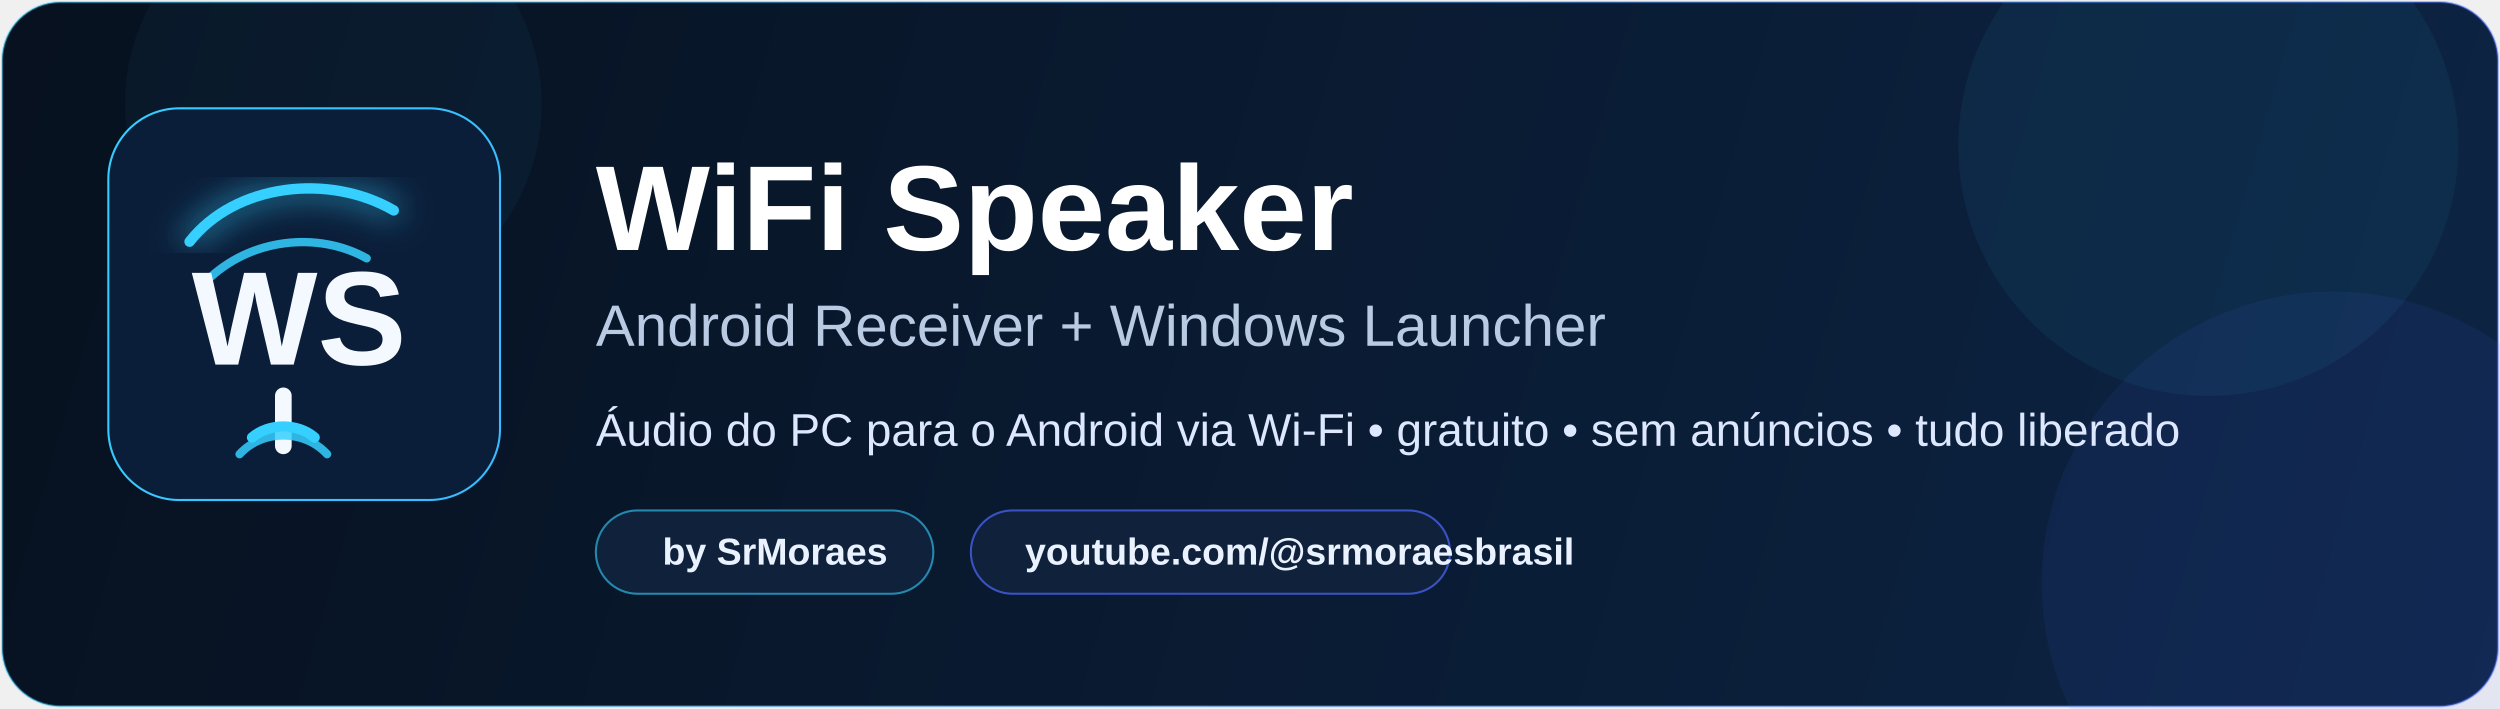
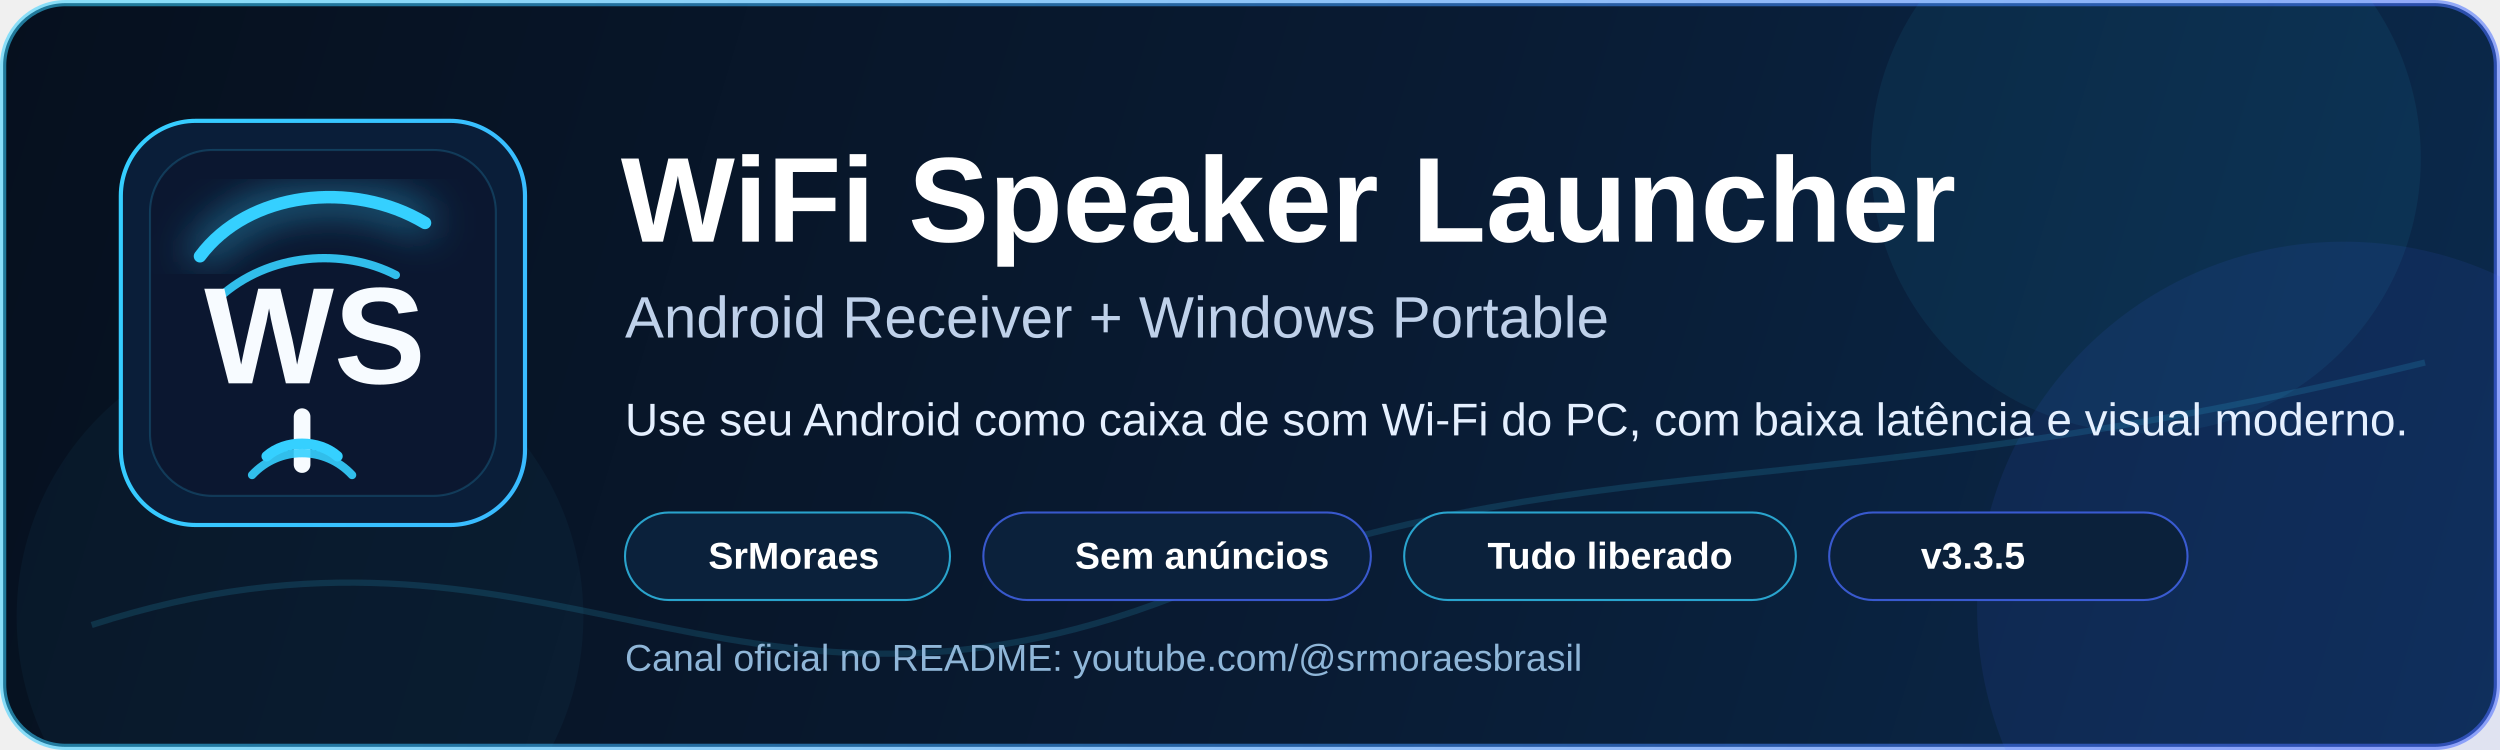
- <svg xmlns="http://www.w3.org/2000/svg" width="1200" height="340" viewBox="0 0 1200 340" fill="none">
+ <svg xmlns="http://www.w3.org/2000/svg" width="1200" height="360" viewBox="0 0 1200 360" fill="none">
  <defs>
-     <linearGradient id="bg" x1="0" y1="0" x2="1200" y2="340" gradientUnits="userSpaceOnUse">
-       <stop stop-color="#07111F" />
-       <stop offset="1" stop-color="#0C2444" />
+     <linearGradient id="bg" x1="0" y1="0" x2="1200" y2="360" gradientUnits="userSpaceOnUse">
+       <stop stop-color="#06101E" />
+       <stop offset="0.55" stop-color="#091B33" />
+       <stop offset="1" stop-color="#0A2A4D" />
    </linearGradient>
-     <linearGradient id="cyanBlue" x1="40" y1="40" x2="1160" y2="300" gradientUnits="userSpaceOnUse">
+     <linearGradient id="stroke" x1="44" y1="52" x2="1146" y2="308" gradientUnits="userSpaceOnUse">
      <stop stop-color="#35D0FF" />
-       <stop offset="1" stop-color="#4D68FF" />
+       <stop offset="1" stop-color="#486CFF" />
    </linearGradient>
-     <filter id="glow" x="-20%" y="-20%" width="140%" height="140%">
-       <feGaussianBlur stdDeviation="8" result="blur" />
+     <linearGradient id="btn" x1="0" y1="0" x2="210" y2="0" gradientUnits="userSpaceOnUse">
+       <stop stop-color="#35D0FF" />
+       <stop offset="1" stop-color="#486CFF" />
+     </linearGradient>
+     <filter id="glow" x="-30%" y="-30%" width="160%" height="160%">
+       <feGaussianBlur stdDeviation="10" result="blur" />
      <feMerge>
        <feMergeNode in="blur" />
        <feMergeNode in="SourceGraphic" />
      </feMerge>
    </filter>
  </defs>
-   <rect x="1" y="1" width="1198" height="338" rx="28" fill="url(#bg)" stroke="url(#cyanBlue)" stroke-opacity="0.45" />
-   <circle cx="1060" cy="70" r="120" fill="#35D0FF" fill-opacity="0.06" />
-   <circle cx="1120" cy="280" r="140" fill="#4D68FF" fill-opacity="0.08" />
-   <circle cx="160" cy="50" r="100" fill="#35D0FF" fill-opacity="0.04" />
-   <rect x="52" y="52" width="188" height="188" rx="34" fill="#0B1E39" stroke="url(#cyanBlue)" />
-   <path d="M91 116C113 88 158 83 189 101" stroke="#35D0FF" stroke-width="5" stroke-linecap="round" filter="url(#glow)" />
-   <path d="M99 135C120 114 153 111 176 124" stroke="#35D0FF" stroke-width="4" stroke-linecap="round" opacity="0.85" />
-   <text x="92" y="175" fill="#F4F8FF" font-size="64" font-family="Arial, Helvetica, sans-serif" font-weight="700">WS</text>
-   <path d="M136 190V214" stroke="#F4F8FF" stroke-width="8" stroke-linecap="round" />
-   <path d="M121 210C129 203 143 203 151 210" stroke="#35D0FF" stroke-width="5" stroke-linecap="round" />
-   <path d="M115 218C126 206 146 206 157 218" stroke="#35D0FF" stroke-width="4" stroke-linecap="round" opacity="0.85" />
-   <text x="286" y="120" fill="#FFFFFF" font-size="58" font-family="Arial, Helvetica, sans-serif" font-weight="700">WiFi Speaker</text>
-   <text x="286" y="166" fill="#B9CAE3" font-size="28" font-family="Arial, Helvetica, sans-serif">Android Receiver + Windows Launcher</text>
-   <text x="286" y="214" fill="#DDE8FF" font-size="22" font-family="Arial, Helvetica, sans-serif">Áudio do PC para o Android via Wi‑Fi • gratuito • sem anúncios • tudo liberado</text>
-   <rect x="286" y="245" width="162" height="40" rx="20" fill="#0F213B" stroke="#35D0FF" stroke-opacity="0.6" />
-   <text x="318" y="271" fill="#EAF2FF" font-size="18" font-family="Arial, Helvetica, sans-serif" font-weight="700">by SrMoraes</text>
-   <rect x="466" y="245" width="230" height="40" rx="20" fill="#0F213B" stroke="#4D68FF" stroke-opacity="0.7" />
-   <text x="492" y="271" fill="#EAF2FF" font-size="18" font-family="Arial, Helvetica, sans-serif" font-weight="700">youtube.com/@srmoraesbrasil</text>
+   <rect x="1.5" y="1.5" width="1197" height="357" rx="30" fill="url(#bg)" stroke="url(#stroke)" stroke-opacity="0.55" stroke-width="3" />
+   <circle cx="1030" cy="76" r="132" fill="#35D0FF" fill-opacity="0.065" />
+   <circle cx="1125" cy="292" r="176" fill="#486CFF" fill-opacity="0.09" />
+   <circle cx="144" cy="296" r="136" fill="#35D0FF" fill-opacity="0.04" />
+   <path d="M44 300C260 230 350 370 565 286C760 210 870 246 1164 174" stroke="#35D0FF" stroke-opacity="0.14" stroke-width="3" />
+   <rect x="58" y="58" width="194" height="194" rx="36" fill="#0A1E39" stroke="url(#stroke)" stroke-width="2" />
+   <rect x="72" y="72" width="166" height="166" rx="30" fill="#0B1730" stroke="#35D0FF" stroke-opacity="0.18" />
+   <path d="M96 123C119 92 169 86 204 107" stroke="#35D0FF" stroke-width="6" stroke-linecap="round" filter="url(#glow)" />
+   <path d="M105 143C129 121 165 119 190 132" stroke="#35D0FF" stroke-width="4" stroke-linecap="round" opacity="0.9" />
+   <text x="98" y="184" fill="#F7FBFF" font-size="66" font-family="Arial, Helvetica, sans-serif" font-weight="800">WS</text>
+   <path d="M145 200V223" stroke="#F7FBFF" stroke-width="8" stroke-linecap="round" />
+   <path d="M128 219C137 211 153 211 162 219" stroke="#35D0FF" stroke-width="5" stroke-linecap="round" />
+   <path d="M121 228C134 214 156 214 169 228" stroke="#35D0FF" stroke-width="4" stroke-linecap="round" opacity="0.9" />
+   <text x="298" y="116" fill="#FFFFFF" font-size="58" font-family="Arial, Helvetica, sans-serif" font-weight="800">WiFi Speaker Launcher</text>
+   <text x="300" y="162" fill="#BFD1EA" font-size="28" font-family="Arial, Helvetica, sans-serif">Android Receiver + Windows Portable</text>
+   <text x="300" y="209" fill="#E5F0FF" font-size="22" font-family="Arial, Helvetica, sans-serif">Use seu Android como caixa de som Wi‑Fi do PC, com baixa latência e visual moderno.</text>
+   <rect x="300" y="246" width="156" height="42" rx="21" fill="#0B213B" stroke="#35D0FF" stroke-opacity="0.75" />
+   <text x="340" y="273" fill="#FFFFFF" font-size="18" font-family="Arial, Helvetica, sans-serif" font-weight="700">SrMoraes</text>
+   <rect x="472" y="246" width="186" height="42" rx="21" fill="#0B213B" stroke="#486CFF" stroke-opacity="0.75" />
+   <text x="516" y="273" fill="#FFFFFF" font-size="18" font-family="Arial, Helvetica, sans-serif" font-weight="700">Sem anúncios</text>
+   <rect x="674" y="246" width="188" height="42" rx="21" fill="#0B213B" stroke="#35D0FF" stroke-opacity="0.75" />
+   <text x="714" y="273" fill="#FFFFFF" font-size="18" font-family="Arial, Helvetica, sans-serif" font-weight="700">Tudo liberado</text>
+   <rect x="878" y="246" width="172" height="42" rx="21" fill="#0B213B" stroke="#486CFF" stroke-opacity="0.75" />
+   <text x="922" y="273" fill="#FFFFFF" font-size="18" font-family="Arial, Helvetica, sans-serif" font-weight="700">v3.3.5</text>
+   <text x="300" y="322" fill="#8FB6D8" font-size="18" font-family="Arial, Helvetica, sans-serif">Canal oficial no README: youtube.com/@srmoraesbrasil</text>
</svg>
